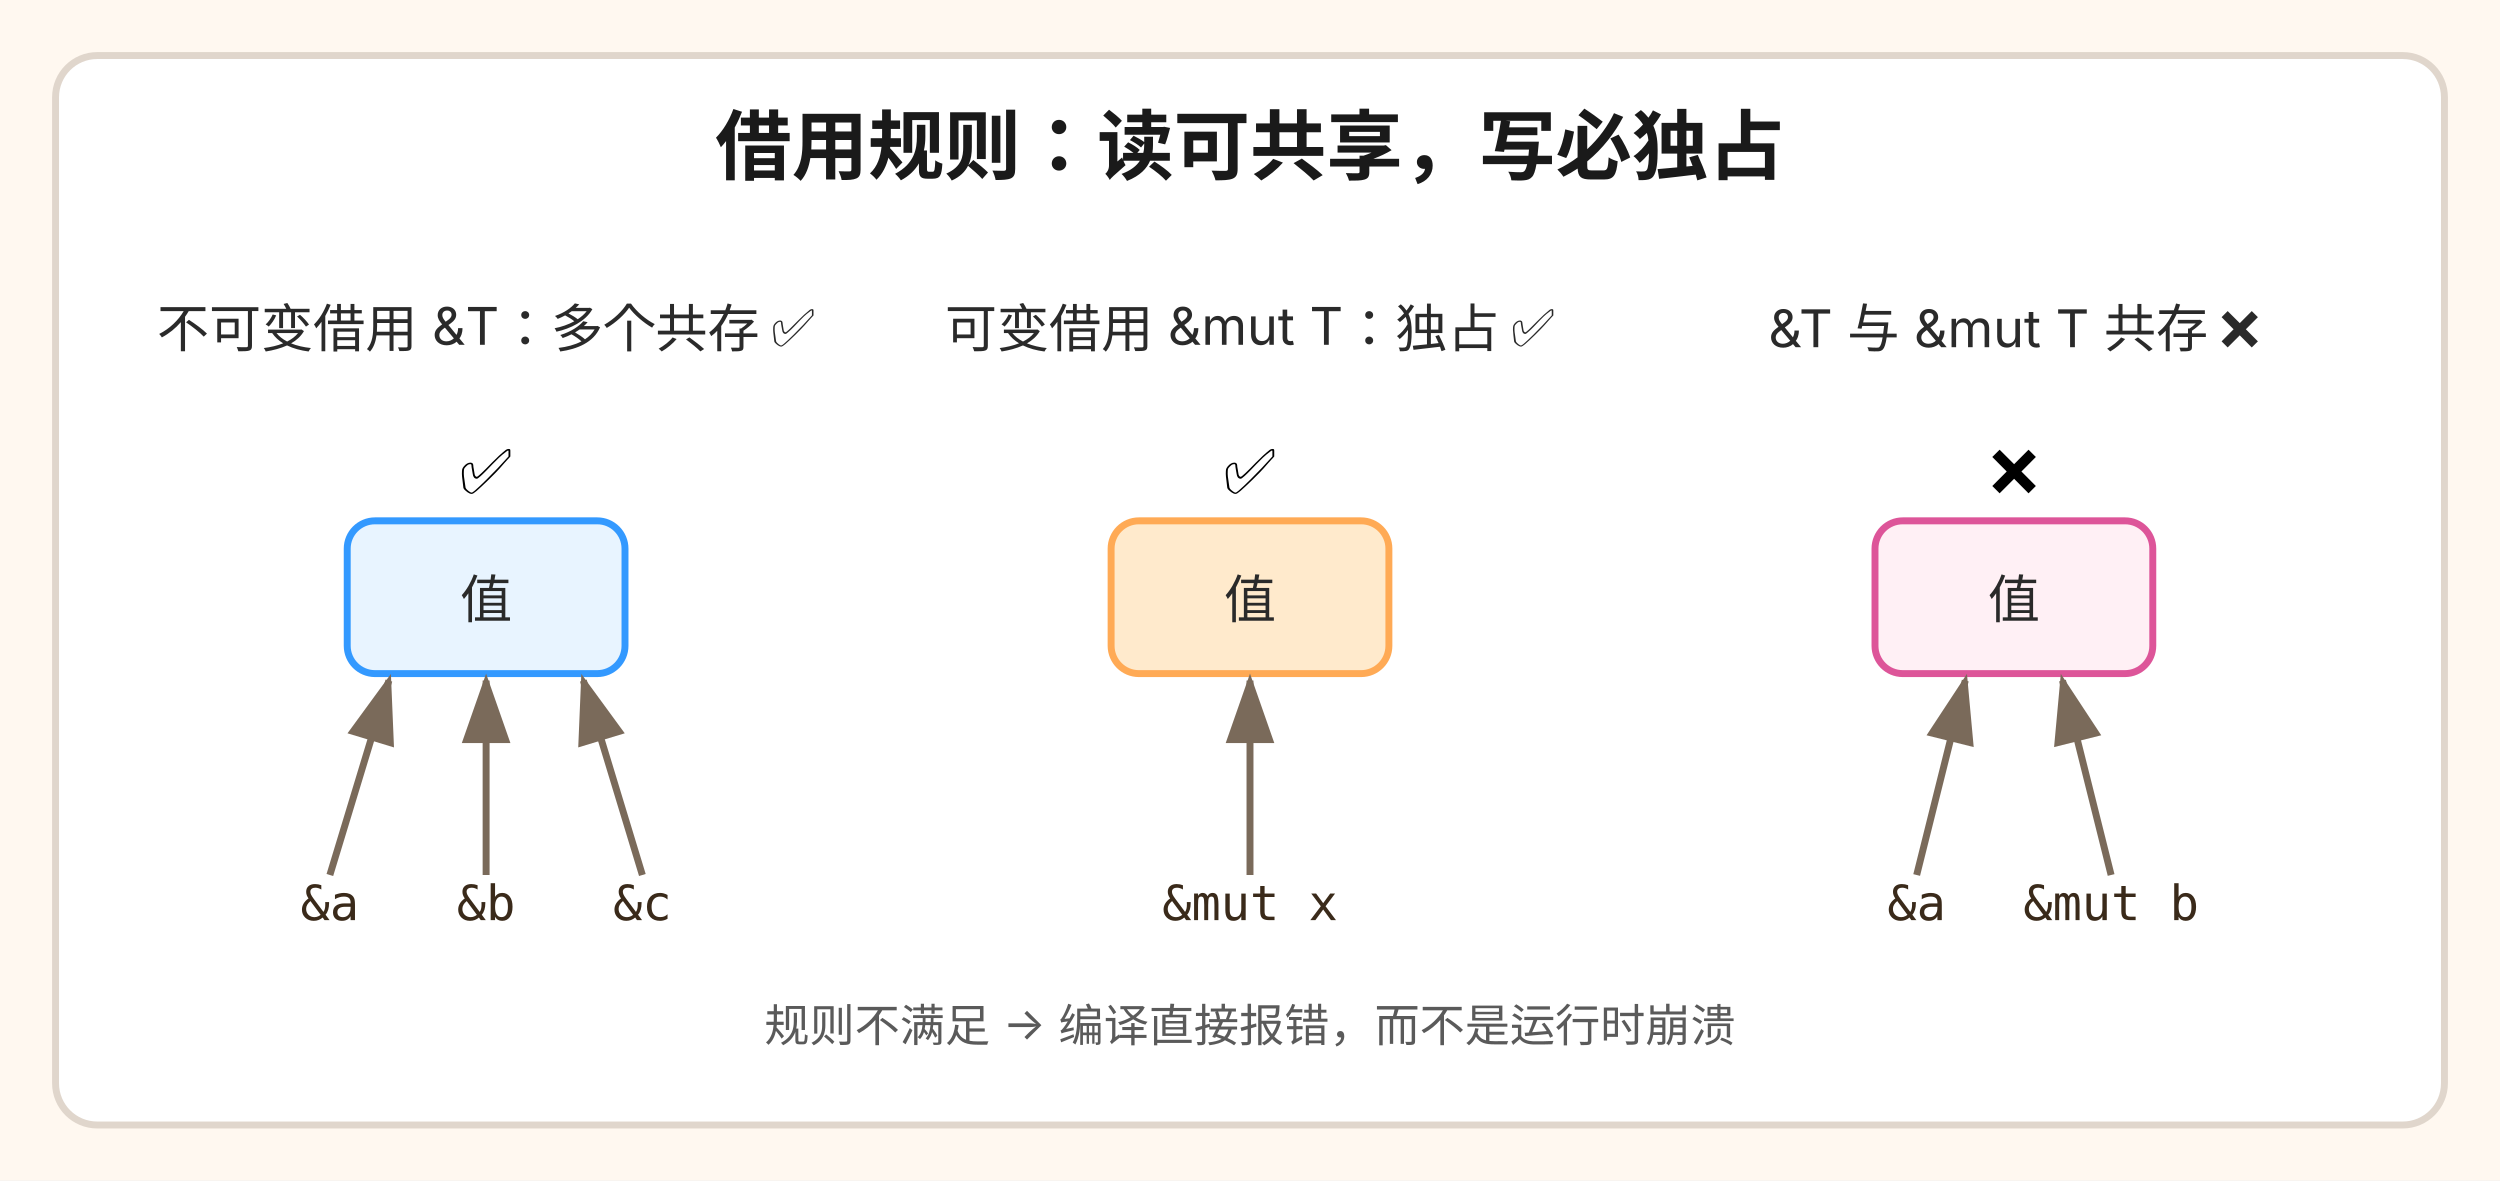
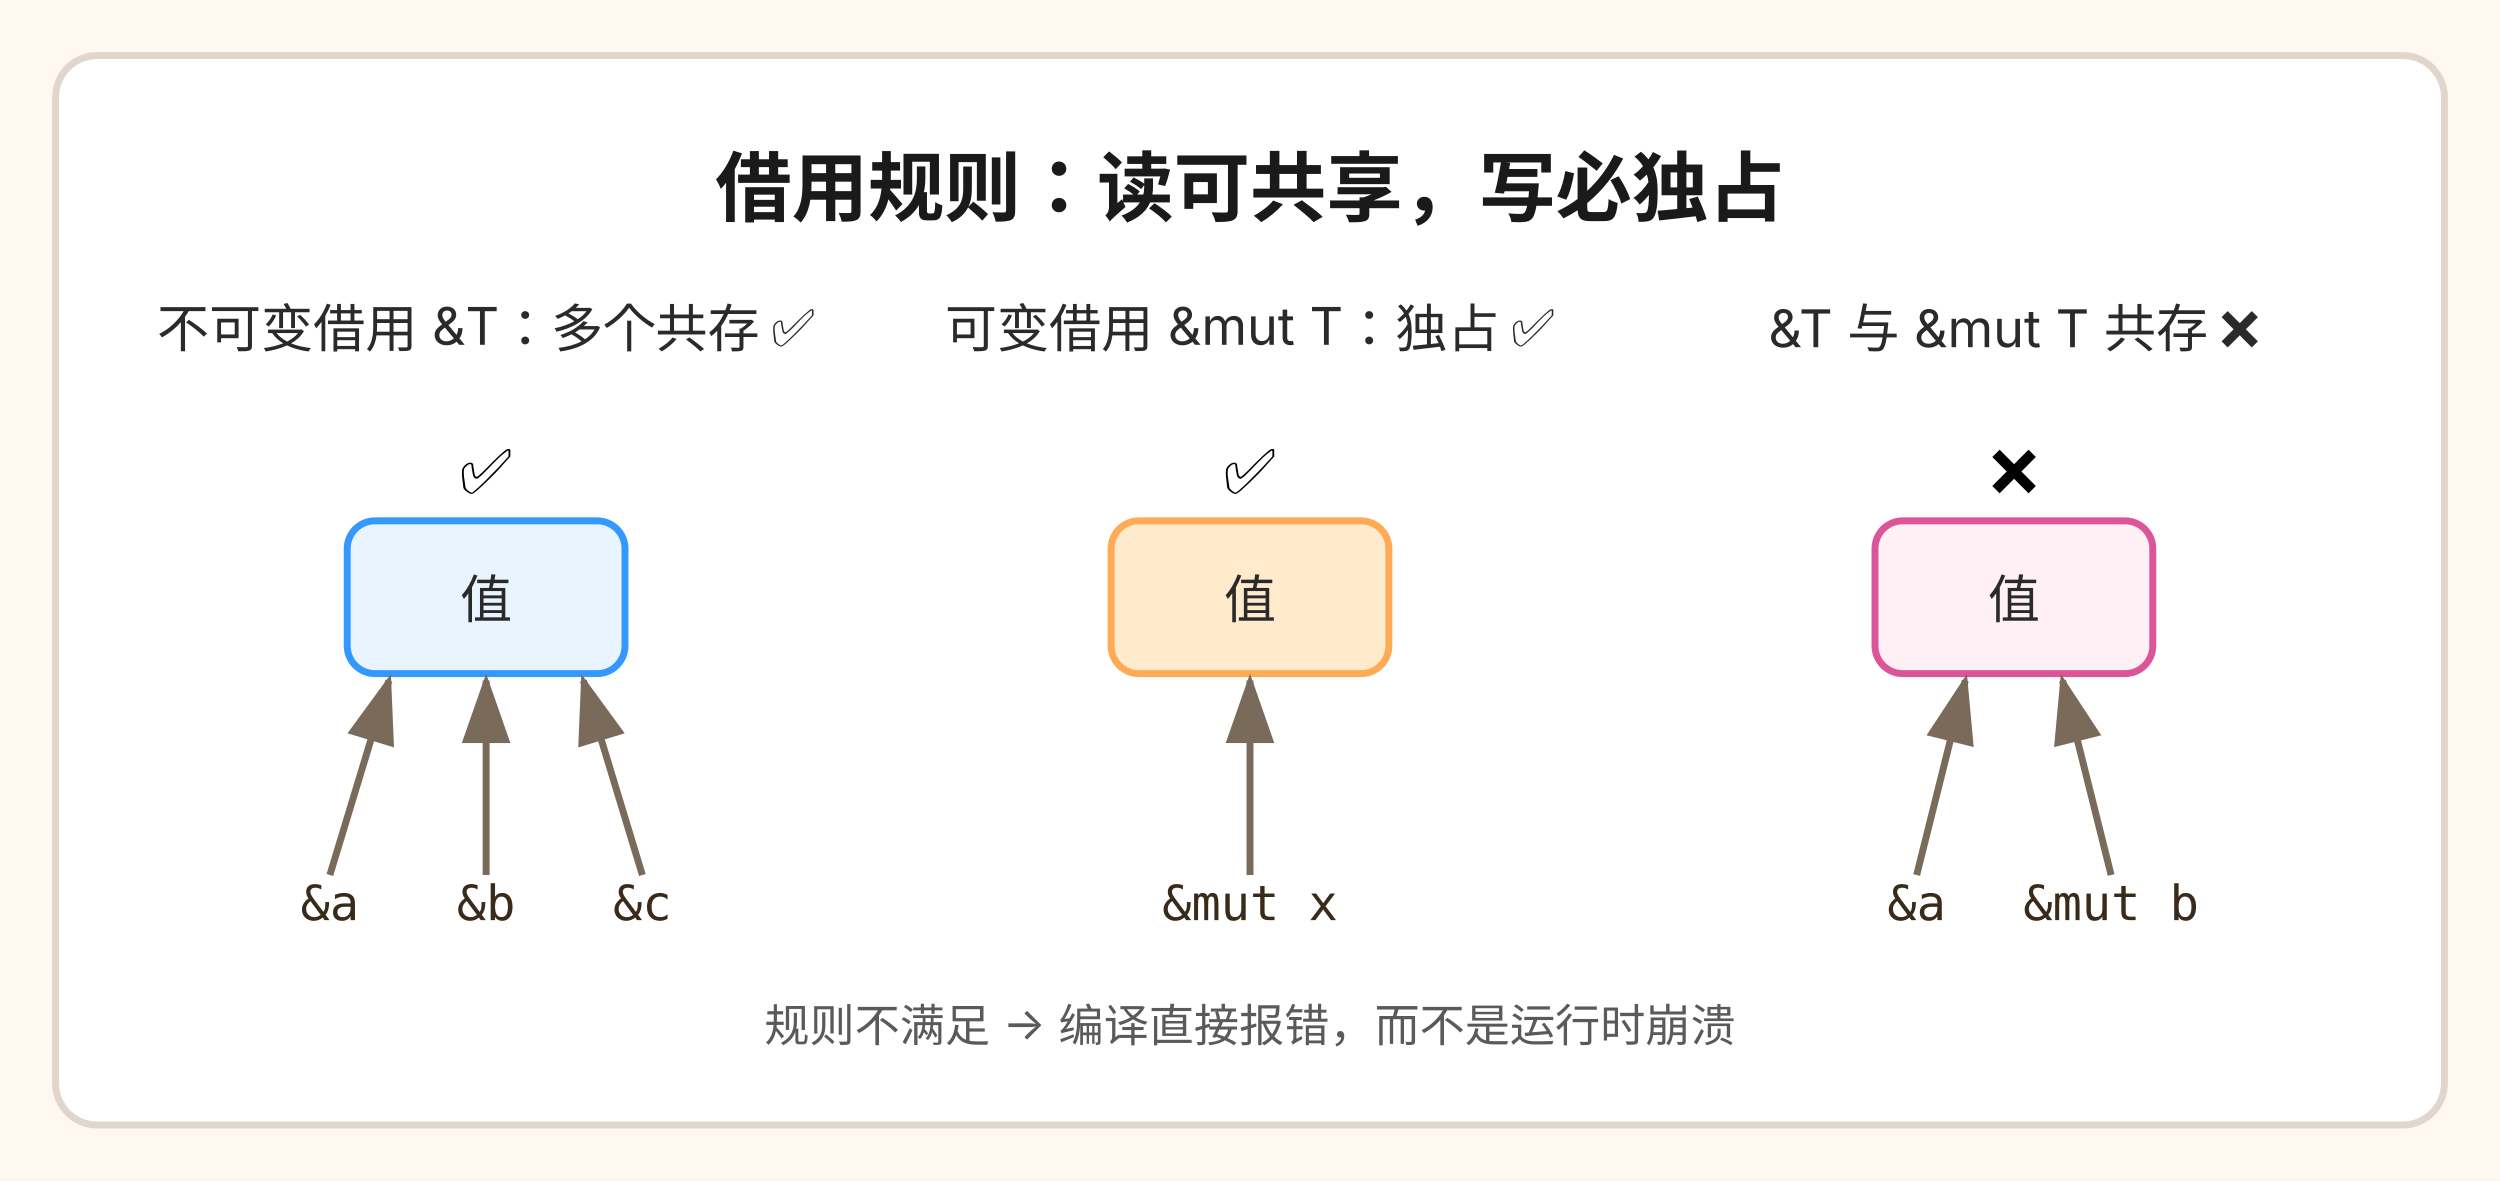
<svg xmlns="http://www.w3.org/2000/svg" width="720" height="340" viewBox="0 0 720 340">
  <defs>
    <style>
      .bg { fill: #fff8f0; }
      .card { fill: #ffffff; stroke: #e0d6cc; stroke-width: 2; }
      .title { font: bold 22px system-ui, -apple-system, sans-serif; fill: #1a1a1a; }
      .text { font: 15px system-ui, -apple-system, sans-serif; fill: #2a2a2a; }
      .code { font: 14px "SF Mono", Menlo, monospace; fill: #3a2a1a; }
      .label { font: 13px system-ui, -apple-system, sans-serif; fill: #5a5a5a; }
      .arrow { stroke: #7a6a5a; stroke-width: 2; fill: none; marker-end: url(#arrowhead); }
      .highlight { fill: #ffeacc; stroke: #ffaa55; stroke-width: 2; }
      .box { fill: #e8f4ff; stroke: #3399ff; stroke-width: 2; }
      .box2 { fill: #f0ffe8; stroke: #66bb33; stroke-width: 2; }
      .box3 { fill: #fff0f5; stroke: #dd5599; stroke-width: 2; }
    </style>
    <marker id="arrowhead" markerWidth="10" markerHeight="7" refX="9" refY="3.5" orient="auto">
      <polygon points="0 0, 10 3.5, 0 7" fill="#7a6a5a" />
    </marker>
  </defs>
  <rect width="720" height="340" class="bg" />
  <rect x="16" y="16" width="688" height="308" rx="12" class="card" />
-   <text x="360" y="50" text-anchor="middle" class="title">借用规则：读可共享，写必独占</text>
+   <text x="360" y="62" text-anchor="middle" class="title">借用规则：读可共享，写必独占</text>
  <text x="140" y="100" text-anchor="middle" class="text">不可变借用 &amp;T：多个共存 ✅</text>
  <text x="360" y="100" text-anchor="middle" class="text">可变借用 &amp;mut T：独占 ✅</text>
  <text x="580" y="100" text-anchor="middle" class="text">&amp;T 与 &amp;mut T 共存 ❌</text>
  <rect x="100" y="150" width="80" height="44" rx="8" class="box" />
  <text x="140" y="178" text-anchor="middle" class="text">值</text>
  <text x="140" y="142" text-anchor="middle" font-size="18">✅</text>
  <text x="95" y="265" text-anchor="middle" class="code">&amp;a</text>
  <text x="140" y="265" text-anchor="middle" class="code">&amp;b</text>
  <text x="185" y="265" text-anchor="middle" class="code">&amp;c</text>
  <line x1="95" y1="252" x2="112" y2="196" class="arrow" />
  <line x1="140" y1="252" x2="140" y2="196" class="arrow" />
  <line x1="185" y1="252" x2="168" y2="196" class="arrow" />
  <rect x="320" y="150" width="80" height="44" rx="8" class="highlight" />
  <text x="360" y="178" text-anchor="middle" class="text">值</text>
  <text x="360" y="142" text-anchor="middle" font-size="18">✅</text>
  <text x="360" y="265" text-anchor="middle" class="code">&amp;mut x</text>
  <line x1="360" y1="252" x2="360" y2="196" class="arrow" />
  <rect x="540" y="150" width="80" height="44" rx="8" class="box3" />
  <text x="580" y="178" text-anchor="middle" class="text">值</text>
  <text x="580" y="142" text-anchor="middle" font-size="18">❌</text>
  <text x="552" y="265" text-anchor="middle" class="code">&amp;a</text>
  <text x="608" y="265" text-anchor="middle" class="code">&amp;mut b</text>
  <line x1="552" y1="252" x2="566" y2="196" class="arrow" />
  <line x1="608" y1="252" x2="594" y2="196" class="arrow" />
  <text x="360" y="300" text-anchor="middle" class="label">规则不满足 → 编译直接报错，而不是运行时崩溃</text>
</svg>
